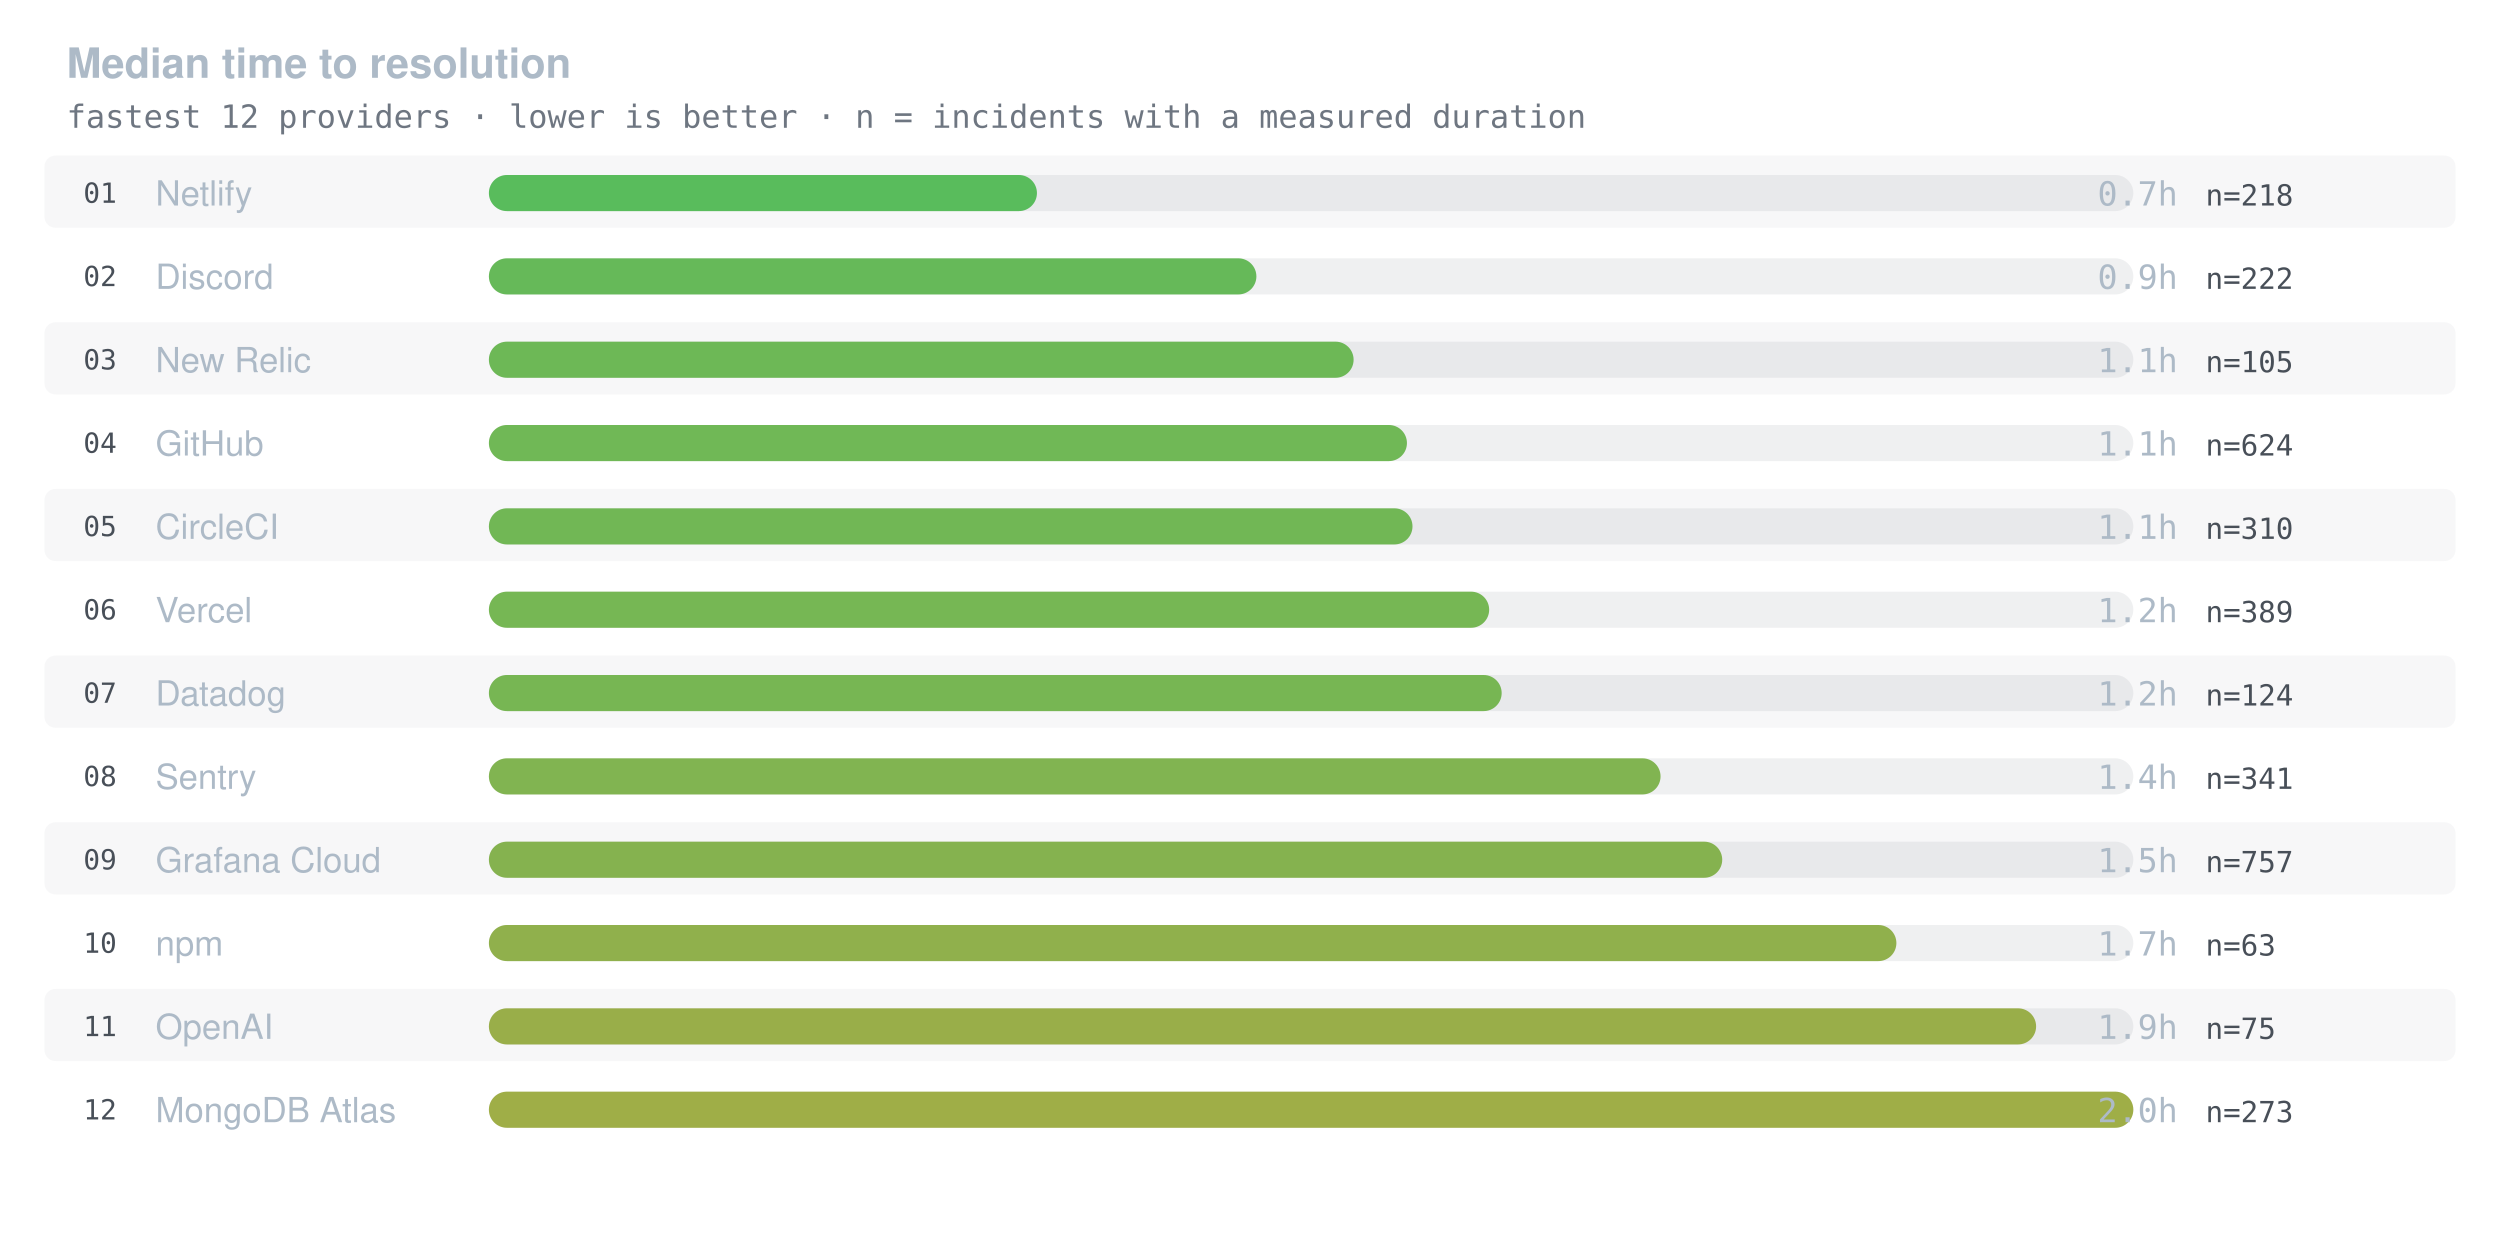
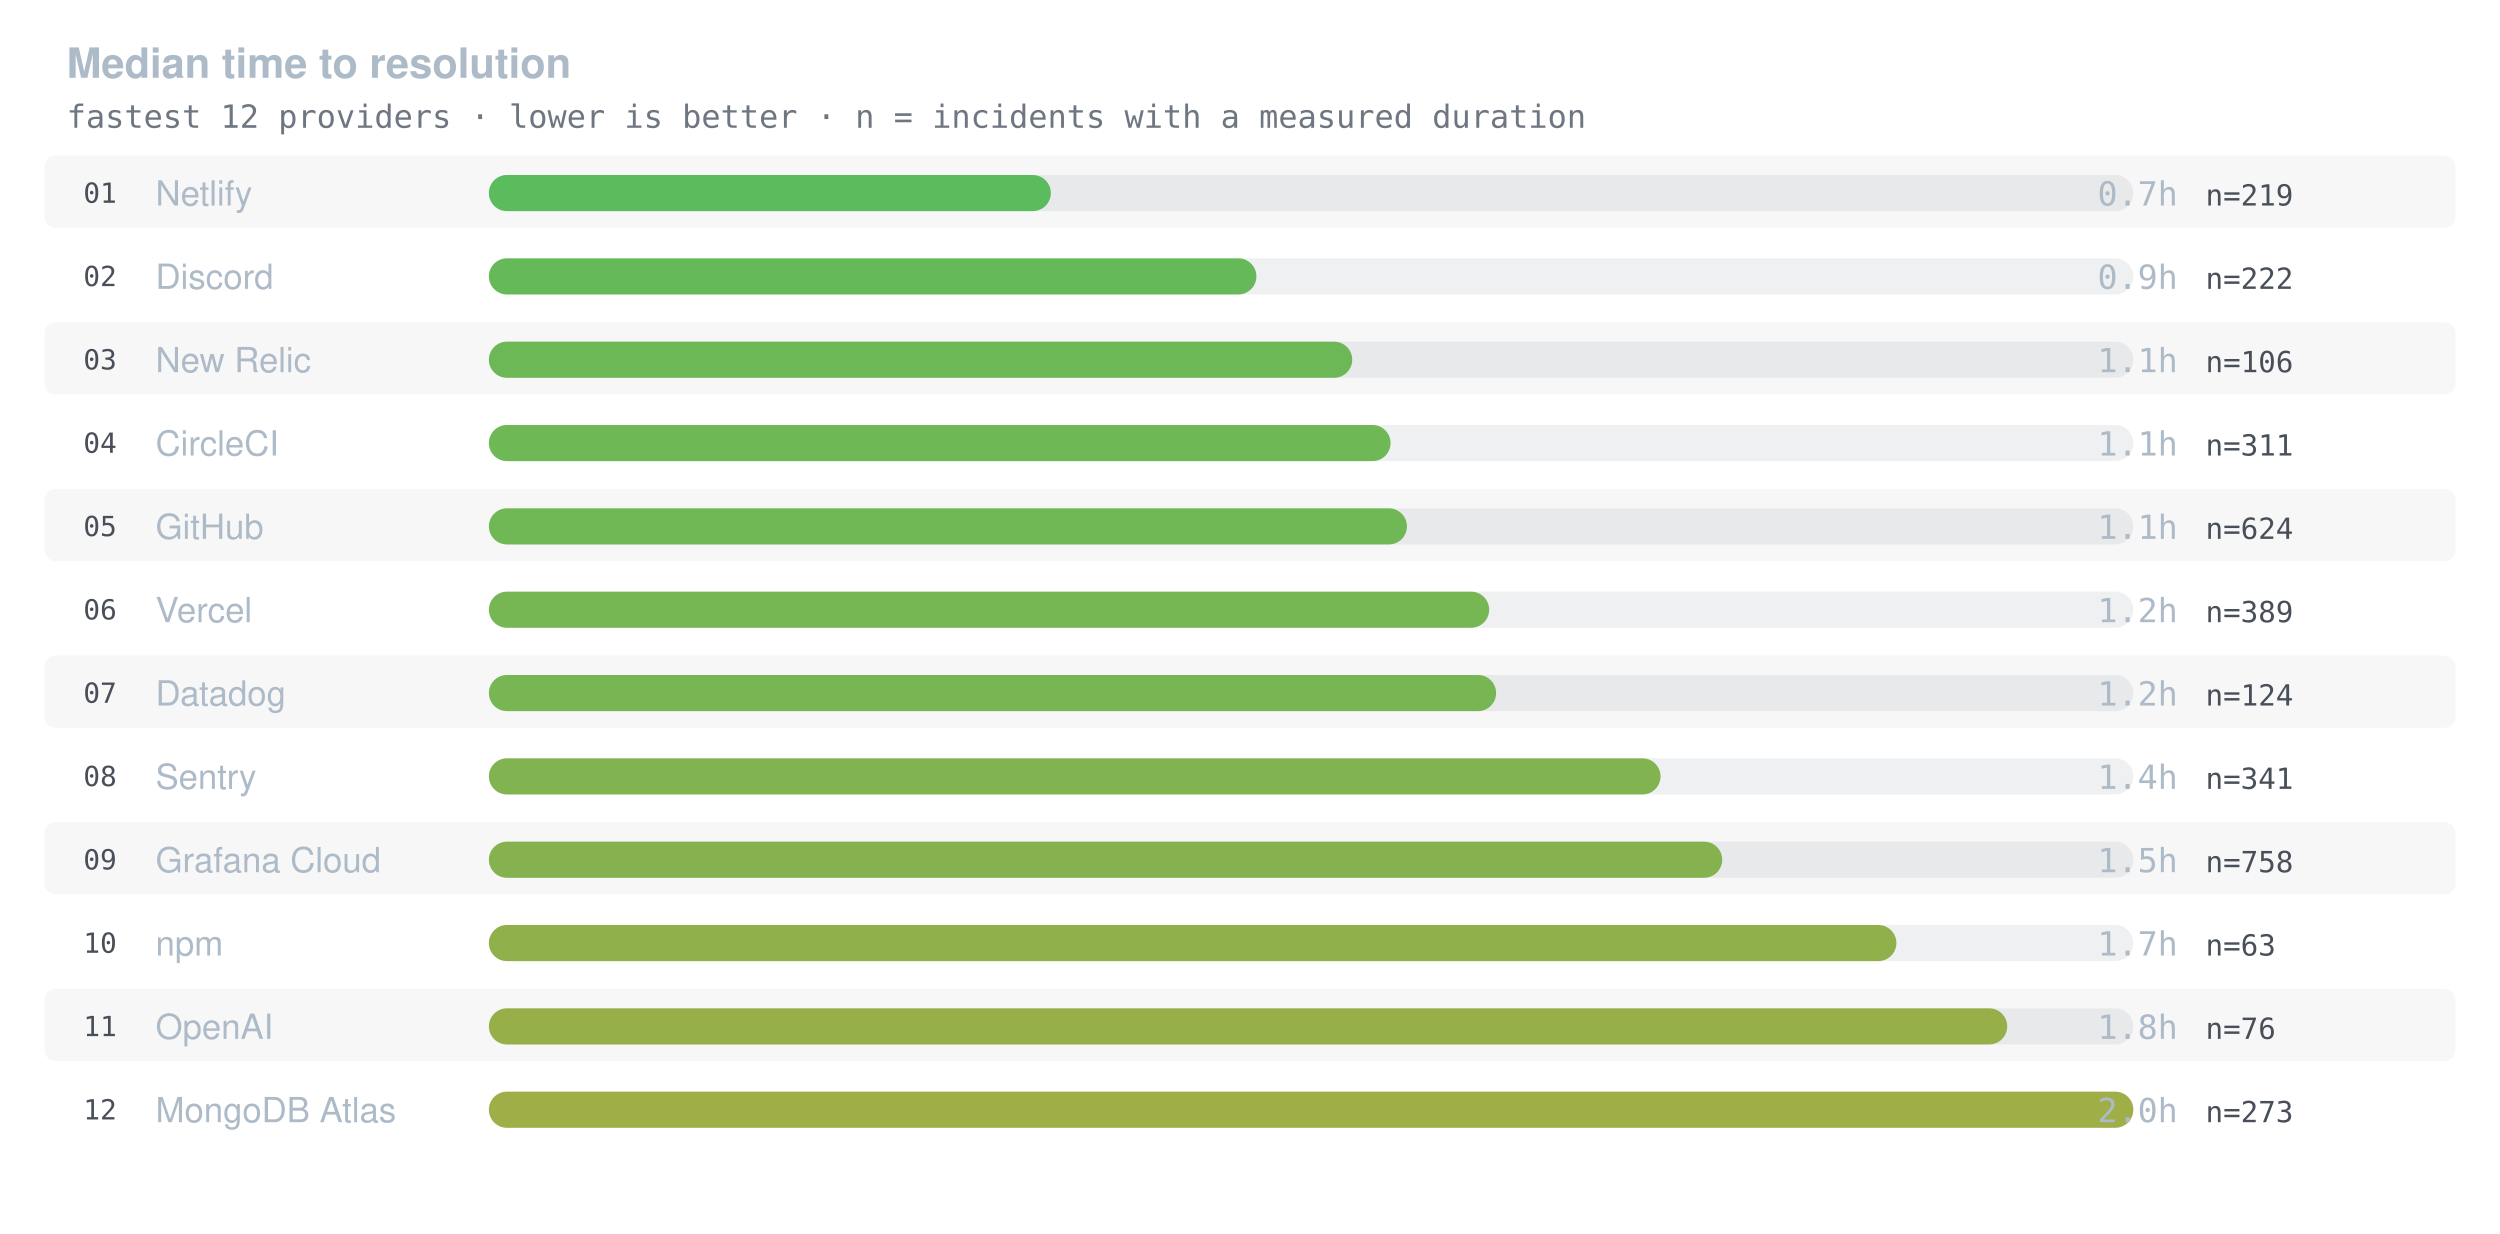
<svg xmlns="http://www.w3.org/2000/svg" viewBox="0 0 900 444" width="900" height="444" role="img">
  <text x="24" y="28" fill="#adbac7" font-size="15" font-family="-apple-system,BlinkMacSystemFont,Segoe UI,Helvetica,Arial,sans-serif" font-weight="600">Median time to resolution</text>
  <text x="24" y="46" fill="#6e7681" font-size="11.5" font-family="ui-monospace,SFMono-Regular,Menlo,Consolas,monospace">fastest 12 providers · lower is better · n = incidents with a measured duration</text>
  <rect x="16" y="56" width="868" height="26" rx="4" fill="#6e7681" opacity="0.055" />
  <text x="30" y="73" fill="#484f58" font-size="10" font-family="ui-monospace,SFMono-Regular,Menlo,Consolas,monospace">01</text>
  <text x="56" y="74" fill="#adbac7" font-size="12.5" font-family="-apple-system,BlinkMacSystemFont,Segoe UI,Helvetica,Arial,sans-serif">Netlify</text>
  <rect x="176" y="63" width="592" height="13" rx="6.5" fill="#6e7681" opacity="0.11" />
-   <rect x="176" y="63" width="197.3" height="13" rx="6.5" fill="#49b74d" opacity="0.9" />
+   <rect x="176" y="63" width="202.3" height="13" rx="6.5" fill="#4ab74d" opacity="0.9" />
  <text x="784" y="74" fill="#adbac7" font-size="12" font-family="ui-monospace,SFMono-Regular,Menlo,Consolas,monospace" text-anchor="end">0.7h</text>
-   <text x="794" y="74" fill="#484f58" font-size="10.5" font-family="ui-monospace,SFMono-Regular,Menlo,Consolas,monospace">n=218</text>
+   <text x="794" y="74" fill="#484f58" font-size="10.5" font-family="ui-monospace,SFMono-Regular,Menlo,Consolas,monospace">n=219</text>
  <text x="30" y="103" fill="#484f58" font-size="10" font-family="ui-monospace,SFMono-Regular,Menlo,Consolas,monospace">02</text>
  <text x="56" y="104" fill="#adbac7" font-size="12.5" font-family="-apple-system,BlinkMacSystemFont,Segoe UI,Helvetica,Arial,sans-serif">Discord</text>
  <rect x="176" y="93" width="592" height="13" rx="6.5" fill="#6e7681" opacity="0.11" />
  <rect x="176" y="93" width="276.3" height="13" rx="6.5" fill="#58b348" opacity="0.9" />
  <text x="784" y="104" fill="#adbac7" font-size="12" font-family="ui-monospace,SFMono-Regular,Menlo,Consolas,monospace" text-anchor="end">0.9h</text>
  <text x="794" y="104" fill="#484f58" font-size="10.5" font-family="ui-monospace,SFMono-Regular,Menlo,Consolas,monospace">n=222</text>
  <rect x="16" y="116" width="868" height="26" rx="4" fill="#6e7681" opacity="0.055" />
  <text x="30" y="133" fill="#484f58" font-size="10" font-family="ui-monospace,SFMono-Regular,Menlo,Consolas,monospace">03</text>
  <text x="56" y="134" fill="#adbac7" font-size="12.5" font-family="-apple-system,BlinkMacSystemFont,Segoe UI,Helvetica,Arial,sans-serif">New Relic</text>
  <rect x="176" y="123" width="592" height="13" rx="6.5" fill="#6e7681" opacity="0.11" />
-   <rect x="176" y="123" width="311.3" height="13" rx="6.5" fill="#5fb246" opacity="0.9" />
+   <rect x="176" y="123" width="310.8" height="13" rx="6.5" fill="#5fb246" opacity="0.9" />
  <text x="784" y="134" fill="#adbac7" font-size="12" font-family="ui-monospace,SFMono-Regular,Menlo,Consolas,monospace" text-anchor="end">1.1h</text>
-   <text x="794" y="134" fill="#484f58" font-size="10.5" font-family="ui-monospace,SFMono-Regular,Menlo,Consolas,monospace">n=105</text>
+   <text x="794" y="134" fill="#484f58" font-size="10.5" font-family="ui-monospace,SFMono-Regular,Menlo,Consolas,monospace">n=106</text>
  <text x="30" y="163" fill="#484f58" font-size="10" font-family="ui-monospace,SFMono-Regular,Menlo,Consolas,monospace">04</text>
-   <text x="56" y="164" fill="#adbac7" font-size="12.5" font-family="-apple-system,BlinkMacSystemFont,Segoe UI,Helvetica,Arial,sans-serif">GitHub</text>
+   <text x="56" y="164" fill="#adbac7" font-size="12.5" font-family="-apple-system,BlinkMacSystemFont,Segoe UI,Helvetica,Arial,sans-serif">CircleCI</text>
  <rect x="176" y="153" width="592" height="13" rx="6.5" fill="#6e7681" opacity="0.11" />
-   <rect x="176" y="153" width="330.5" height="13" rx="6.5" fill="#63b145" opacity="0.9" />
+   <rect x="176" y="153" width="324.6" height="13" rx="6.5" fill="#62b145" opacity="0.9" />
  <text x="784" y="164" fill="#adbac7" font-size="12" font-family="ui-monospace,SFMono-Regular,Menlo,Consolas,monospace" text-anchor="end">1.1h</text>
-   <text x="794" y="164" fill="#484f58" font-size="10.5" font-family="ui-monospace,SFMono-Regular,Menlo,Consolas,monospace">n=624</text>
+   <text x="794" y="164" fill="#484f58" font-size="10.5" font-family="ui-monospace,SFMono-Regular,Menlo,Consolas,monospace">n=311</text>
  <rect x="16" y="176" width="868" height="26" rx="4" fill="#6e7681" opacity="0.055" />
  <text x="30" y="193" fill="#484f58" font-size="10" font-family="ui-monospace,SFMono-Regular,Menlo,Consolas,monospace">05</text>
-   <text x="56" y="194" fill="#adbac7" font-size="12.5" font-family="-apple-system,BlinkMacSystemFont,Segoe UI,Helvetica,Arial,sans-serif">CircleCI</text>
+   <text x="56" y="194" fill="#adbac7" font-size="12.5" font-family="-apple-system,BlinkMacSystemFont,Segoe UI,Helvetica,Arial,sans-serif">GitHub</text>
  <rect x="176" y="183" width="592" height="13" rx="6.5" fill="#6e7681" opacity="0.11" />
-   <rect x="176" y="183" width="332.5" height="13" rx="6.5" fill="#64b145" opacity="0.9" />
+   <rect x="176" y="183" width="330.5" height="13" rx="6.5" fill="#63b145" opacity="0.9" />
  <text x="784" y="194" fill="#adbac7" font-size="12" font-family="ui-monospace,SFMono-Regular,Menlo,Consolas,monospace" text-anchor="end">1.1h</text>
-   <text x="794" y="194" fill="#484f58" font-size="10.5" font-family="ui-monospace,SFMono-Regular,Menlo,Consolas,monospace">n=310</text>
+   <text x="794" y="194" fill="#484f58" font-size="10.5" font-family="ui-monospace,SFMono-Regular,Menlo,Consolas,monospace">n=624</text>
  <text x="30" y="223" fill="#484f58" font-size="10" font-family="ui-monospace,SFMono-Regular,Menlo,Consolas,monospace">06</text>
  <text x="56" y="224" fill="#adbac7" font-size="12.5" font-family="-apple-system,BlinkMacSystemFont,Segoe UI,Helvetica,Arial,sans-serif">Vercel</text>
  <rect x="176" y="213" width="592" height="13" rx="6.5" fill="#6e7681" opacity="0.11" />
  <rect x="176" y="213" width="360.1" height="13" rx="6.5" fill="#69b043" opacity="0.9" />
  <text x="784" y="224" fill="#adbac7" font-size="12" font-family="ui-monospace,SFMono-Regular,Menlo,Consolas,monospace" text-anchor="end">1.2h</text>
  <text x="794" y="224" fill="#484f58" font-size="10.5" font-family="ui-monospace,SFMono-Regular,Menlo,Consolas,monospace">n=389</text>
  <rect x="16" y="236" width="868" height="26" rx="4" fill="#6e7681" opacity="0.055" />
  <text x="30" y="253" fill="#484f58" font-size="10" font-family="ui-monospace,SFMono-Regular,Menlo,Consolas,monospace">07</text>
  <text x="56" y="254" fill="#adbac7" font-size="12.5" font-family="-apple-system,BlinkMacSystemFont,Segoe UI,Helvetica,Arial,sans-serif">Datadog</text>
  <rect x="176" y="243" width="592" height="13" rx="6.5" fill="#6e7681" opacity="0.11" />
-   <rect x="176" y="243" width="364.6" height="13" rx="6.5" fill="#6ab043" opacity="0.9" />
+   <rect x="176" y="243" width="362.6" height="13" rx="6.5" fill="#6ab043" opacity="0.9" />
  <text x="784" y="254" fill="#adbac7" font-size="12" font-family="ui-monospace,SFMono-Regular,Menlo,Consolas,monospace" text-anchor="end">1.2h</text>
  <text x="794" y="254" fill="#484f58" font-size="10.5" font-family="ui-monospace,SFMono-Regular,Menlo,Consolas,monospace">n=124</text>
  <text x="30" y="283" fill="#484f58" font-size="10" font-family="ui-monospace,SFMono-Regular,Menlo,Consolas,monospace">08</text>
  <text x="56" y="284" fill="#adbac7" font-size="12.5" font-family="-apple-system,BlinkMacSystemFont,Segoe UI,Helvetica,Arial,sans-serif">Sentry</text>
  <rect x="176" y="273" width="592" height="13" rx="6.5" fill="#6e7681" opacity="0.11" />
  <rect x="176" y="273" width="421.8" height="13" rx="6.5" fill="#75ad3f" opacity="0.9" />
  <text x="784" y="284" fill="#adbac7" font-size="12" font-family="ui-monospace,SFMono-Regular,Menlo,Consolas,monospace" text-anchor="end">1.4h</text>
  <text x="794" y="284" fill="#484f58" font-size="10.5" font-family="ui-monospace,SFMono-Regular,Menlo,Consolas,monospace">n=341</text>
  <rect x="16" y="296" width="868" height="26" rx="4" fill="#6e7681" opacity="0.055" />
  <text x="30" y="313" fill="#484f58" font-size="10" font-family="ui-monospace,SFMono-Regular,Menlo,Consolas,monospace">09</text>
  <text x="56" y="314" fill="#adbac7" font-size="12.5" font-family="-apple-system,BlinkMacSystemFont,Segoe UI,Helvetica,Arial,sans-serif">Grafana Cloud</text>
  <rect x="176" y="303" width="592" height="13" rx="6.5" fill="#6e7681" opacity="0.11" />
  <rect x="176" y="303" width="444.0" height="13" rx="6.5" fill="#7aac3e" opacity="0.9" />
  <text x="784" y="314" fill="#adbac7" font-size="12" font-family="ui-monospace,SFMono-Regular,Menlo,Consolas,monospace" text-anchor="end">1.5h</text>
-   <text x="794" y="314" fill="#484f58" font-size="10.5" font-family="ui-monospace,SFMono-Regular,Menlo,Consolas,monospace">n=757</text>
+   <text x="794" y="314" fill="#484f58" font-size="10.5" font-family="ui-monospace,SFMono-Regular,Menlo,Consolas,monospace">n=758</text>
  <text x="30" y="343" fill="#484f58" font-size="10" font-family="ui-monospace,SFMono-Regular,Menlo,Consolas,monospace">10</text>
  <text x="56" y="344" fill="#adbac7" font-size="12.5" font-family="-apple-system,BlinkMacSystemFont,Segoe UI,Helvetica,Arial,sans-serif">npm</text>
  <rect x="176" y="333" width="592" height="13" rx="6.5" fill="#6e7681" opacity="0.11" />
  <rect x="176" y="333" width="506.7" height="13" rx="6.5" fill="#86a93a" opacity="0.9" />
  <text x="784" y="344" fill="#adbac7" font-size="12" font-family="ui-monospace,SFMono-Regular,Menlo,Consolas,monospace" text-anchor="end">1.7h</text>
  <text x="794" y="344" fill="#484f58" font-size="10.5" font-family="ui-monospace,SFMono-Regular,Menlo,Consolas,monospace">n=63</text>
  <rect x="16" y="356" width="868" height="26" rx="4" fill="#6e7681" opacity="0.055" />
  <text x="30" y="373" fill="#484f58" font-size="10" font-family="ui-monospace,SFMono-Regular,Menlo,Consolas,monospace">11</text>
  <text x="56" y="374" fill="#adbac7" font-size="12.5" font-family="-apple-system,BlinkMacSystemFont,Segoe UI,Helvetica,Arial,sans-serif">OpenAI</text>
  <rect x="176" y="363" width="592" height="13" rx="6.5" fill="#6e7681" opacity="0.11" />
-   <rect x="176" y="363" width="557.0" height="13" rx="6.5" fill="#90a737" opacity="0.9" />
-   <text x="784" y="374" fill="#adbac7" font-size="12" font-family="ui-monospace,SFMono-Regular,Menlo,Consolas,monospace" text-anchor="end">1.9h</text>
-   <text x="794" y="374" fill="#484f58" font-size="10.5" font-family="ui-monospace,SFMono-Regular,Menlo,Consolas,monospace">n=75</text>
+   <rect x="176" y="363" width="546.6" height="13" rx="6.5" fill="#8ea837" opacity="0.9" />
+   <text x="784" y="374" fill="#adbac7" font-size="12" font-family="ui-monospace,SFMono-Regular,Menlo,Consolas,monospace" text-anchor="end">1.8h</text>
+   <text x="794" y="374" fill="#484f58" font-size="10.5" font-family="ui-monospace,SFMono-Regular,Menlo,Consolas,monospace">n=76</text>
  <text x="30" y="403" fill="#484f58" font-size="10" font-family="ui-monospace,SFMono-Regular,Menlo,Consolas,monospace">12</text>
  <text x="56" y="404" fill="#adbac7" font-size="12.5" font-family="-apple-system,BlinkMacSystemFont,Segoe UI,Helvetica,Arial,sans-serif">MongoDB Atlas</text>
  <rect x="176" y="393" width="592" height="13" rx="6.5" fill="#6e7681" opacity="0.11" />
  <rect x="176" y="393" width="592.0" height="13" rx="6.5" fill="#97a634" opacity="0.9" />
  <text x="784" y="404" fill="#adbac7" font-size="12" font-family="ui-monospace,SFMono-Regular,Menlo,Consolas,monospace" text-anchor="end">2.0h</text>
  <text x="794" y="404" fill="#484f58" font-size="10.5" font-family="ui-monospace,SFMono-Regular,Menlo,Consolas,monospace">n=273</text>
</svg>
